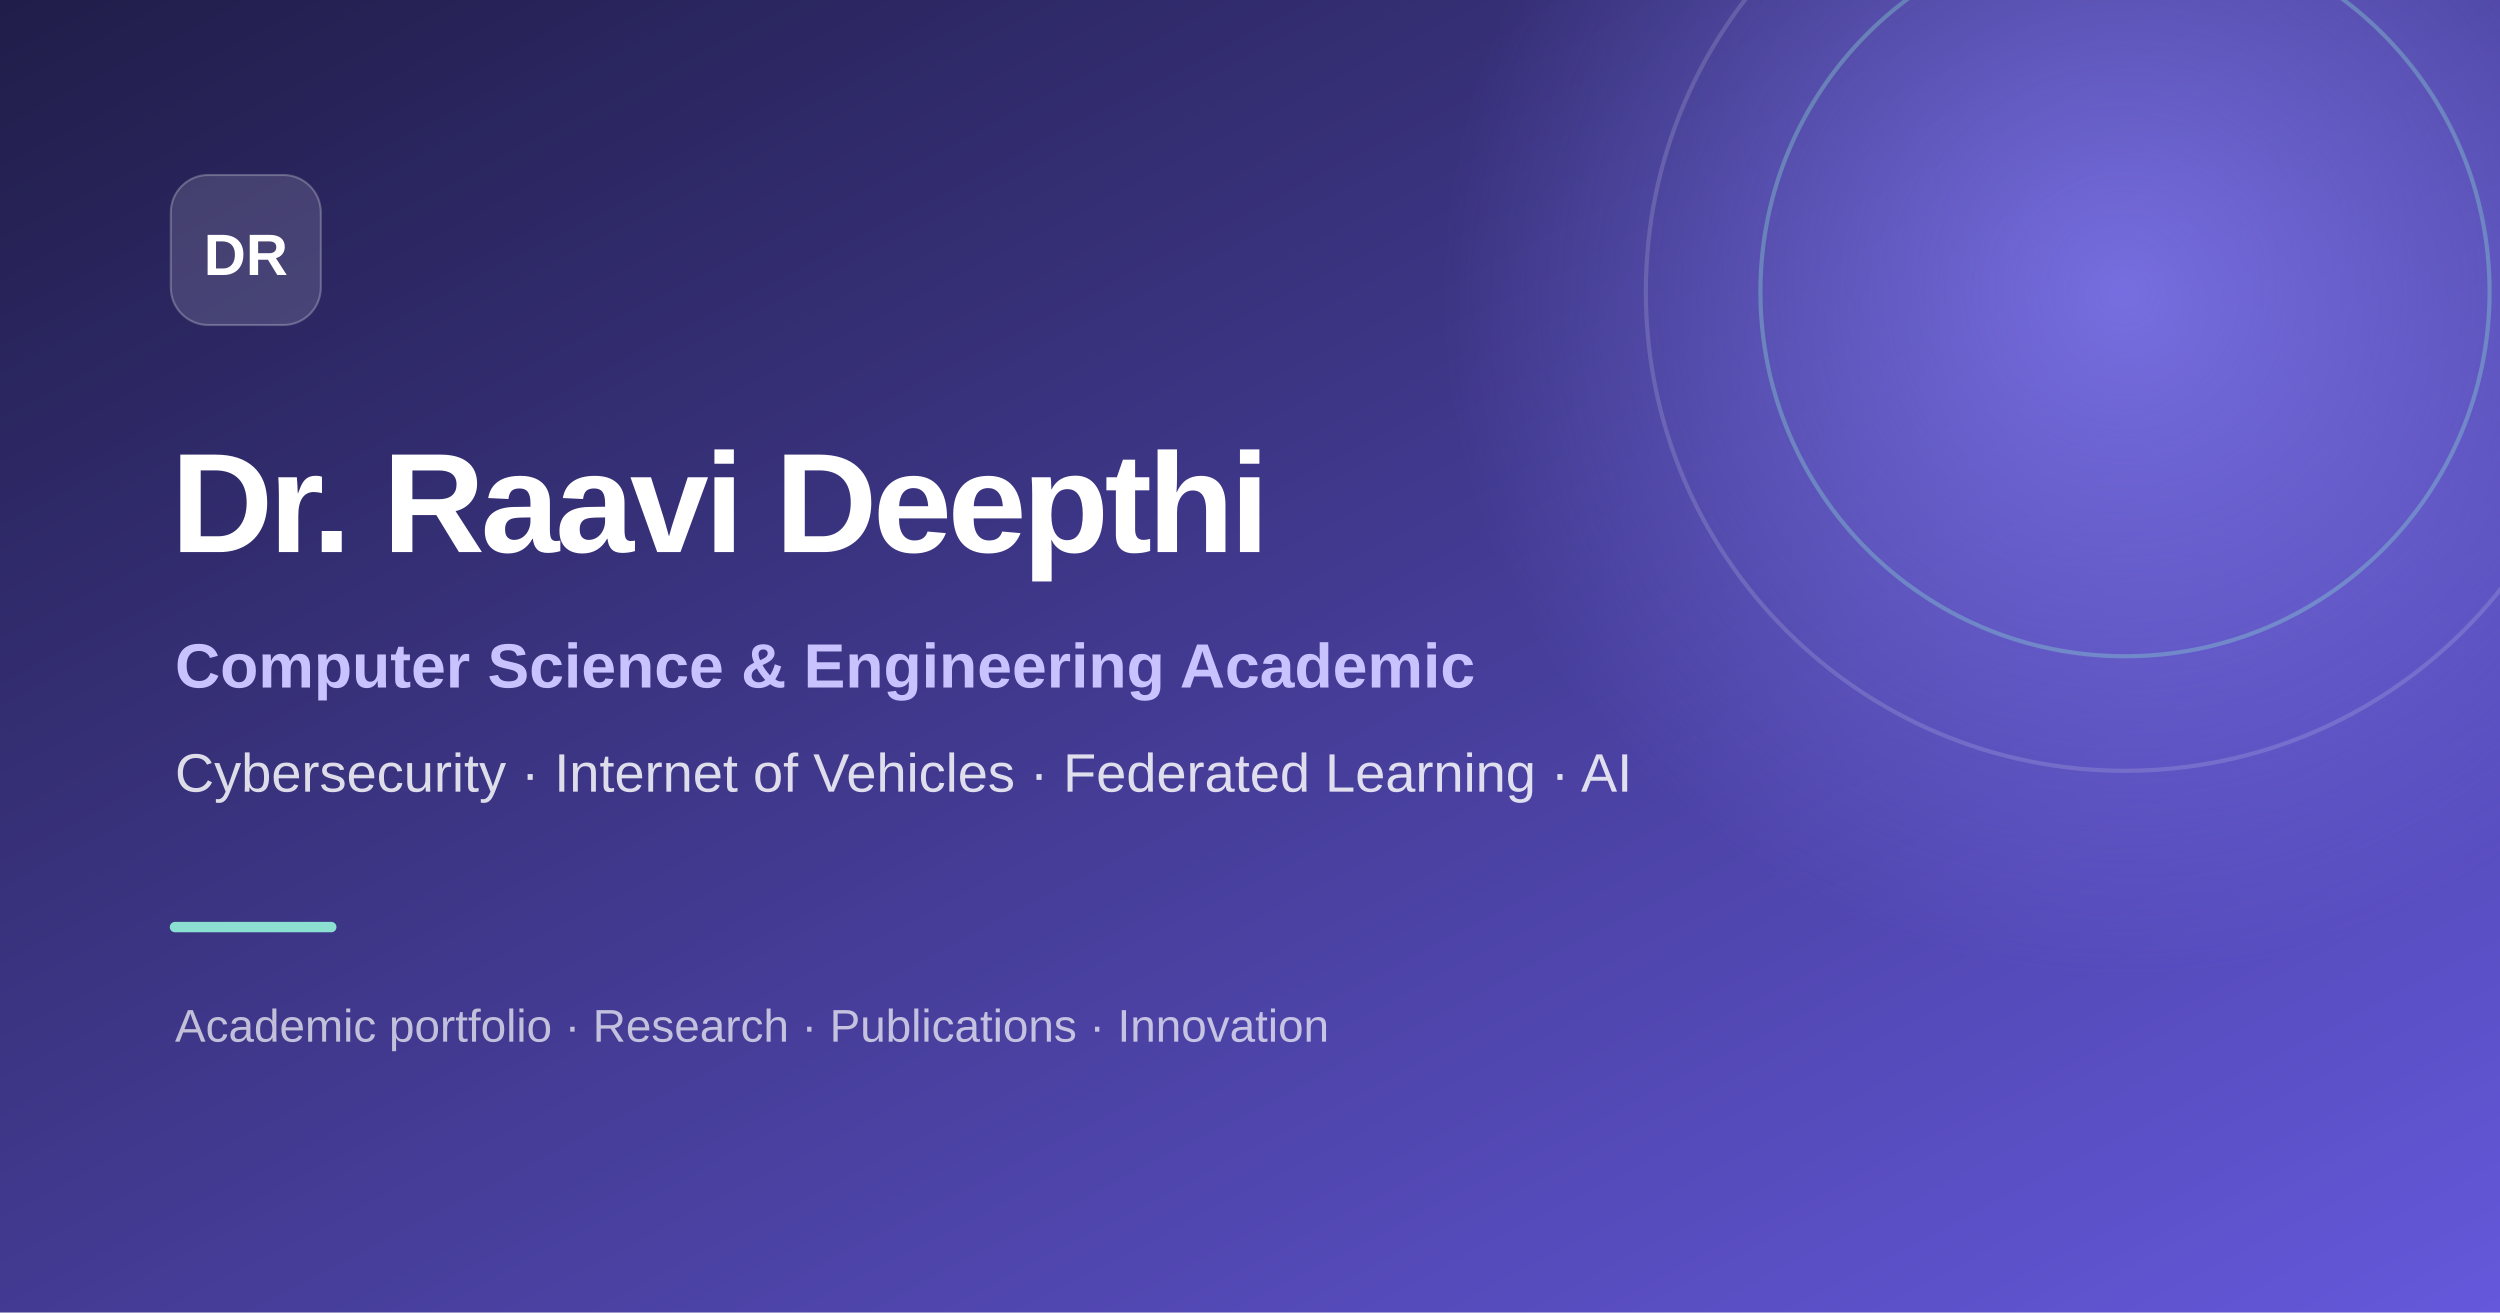
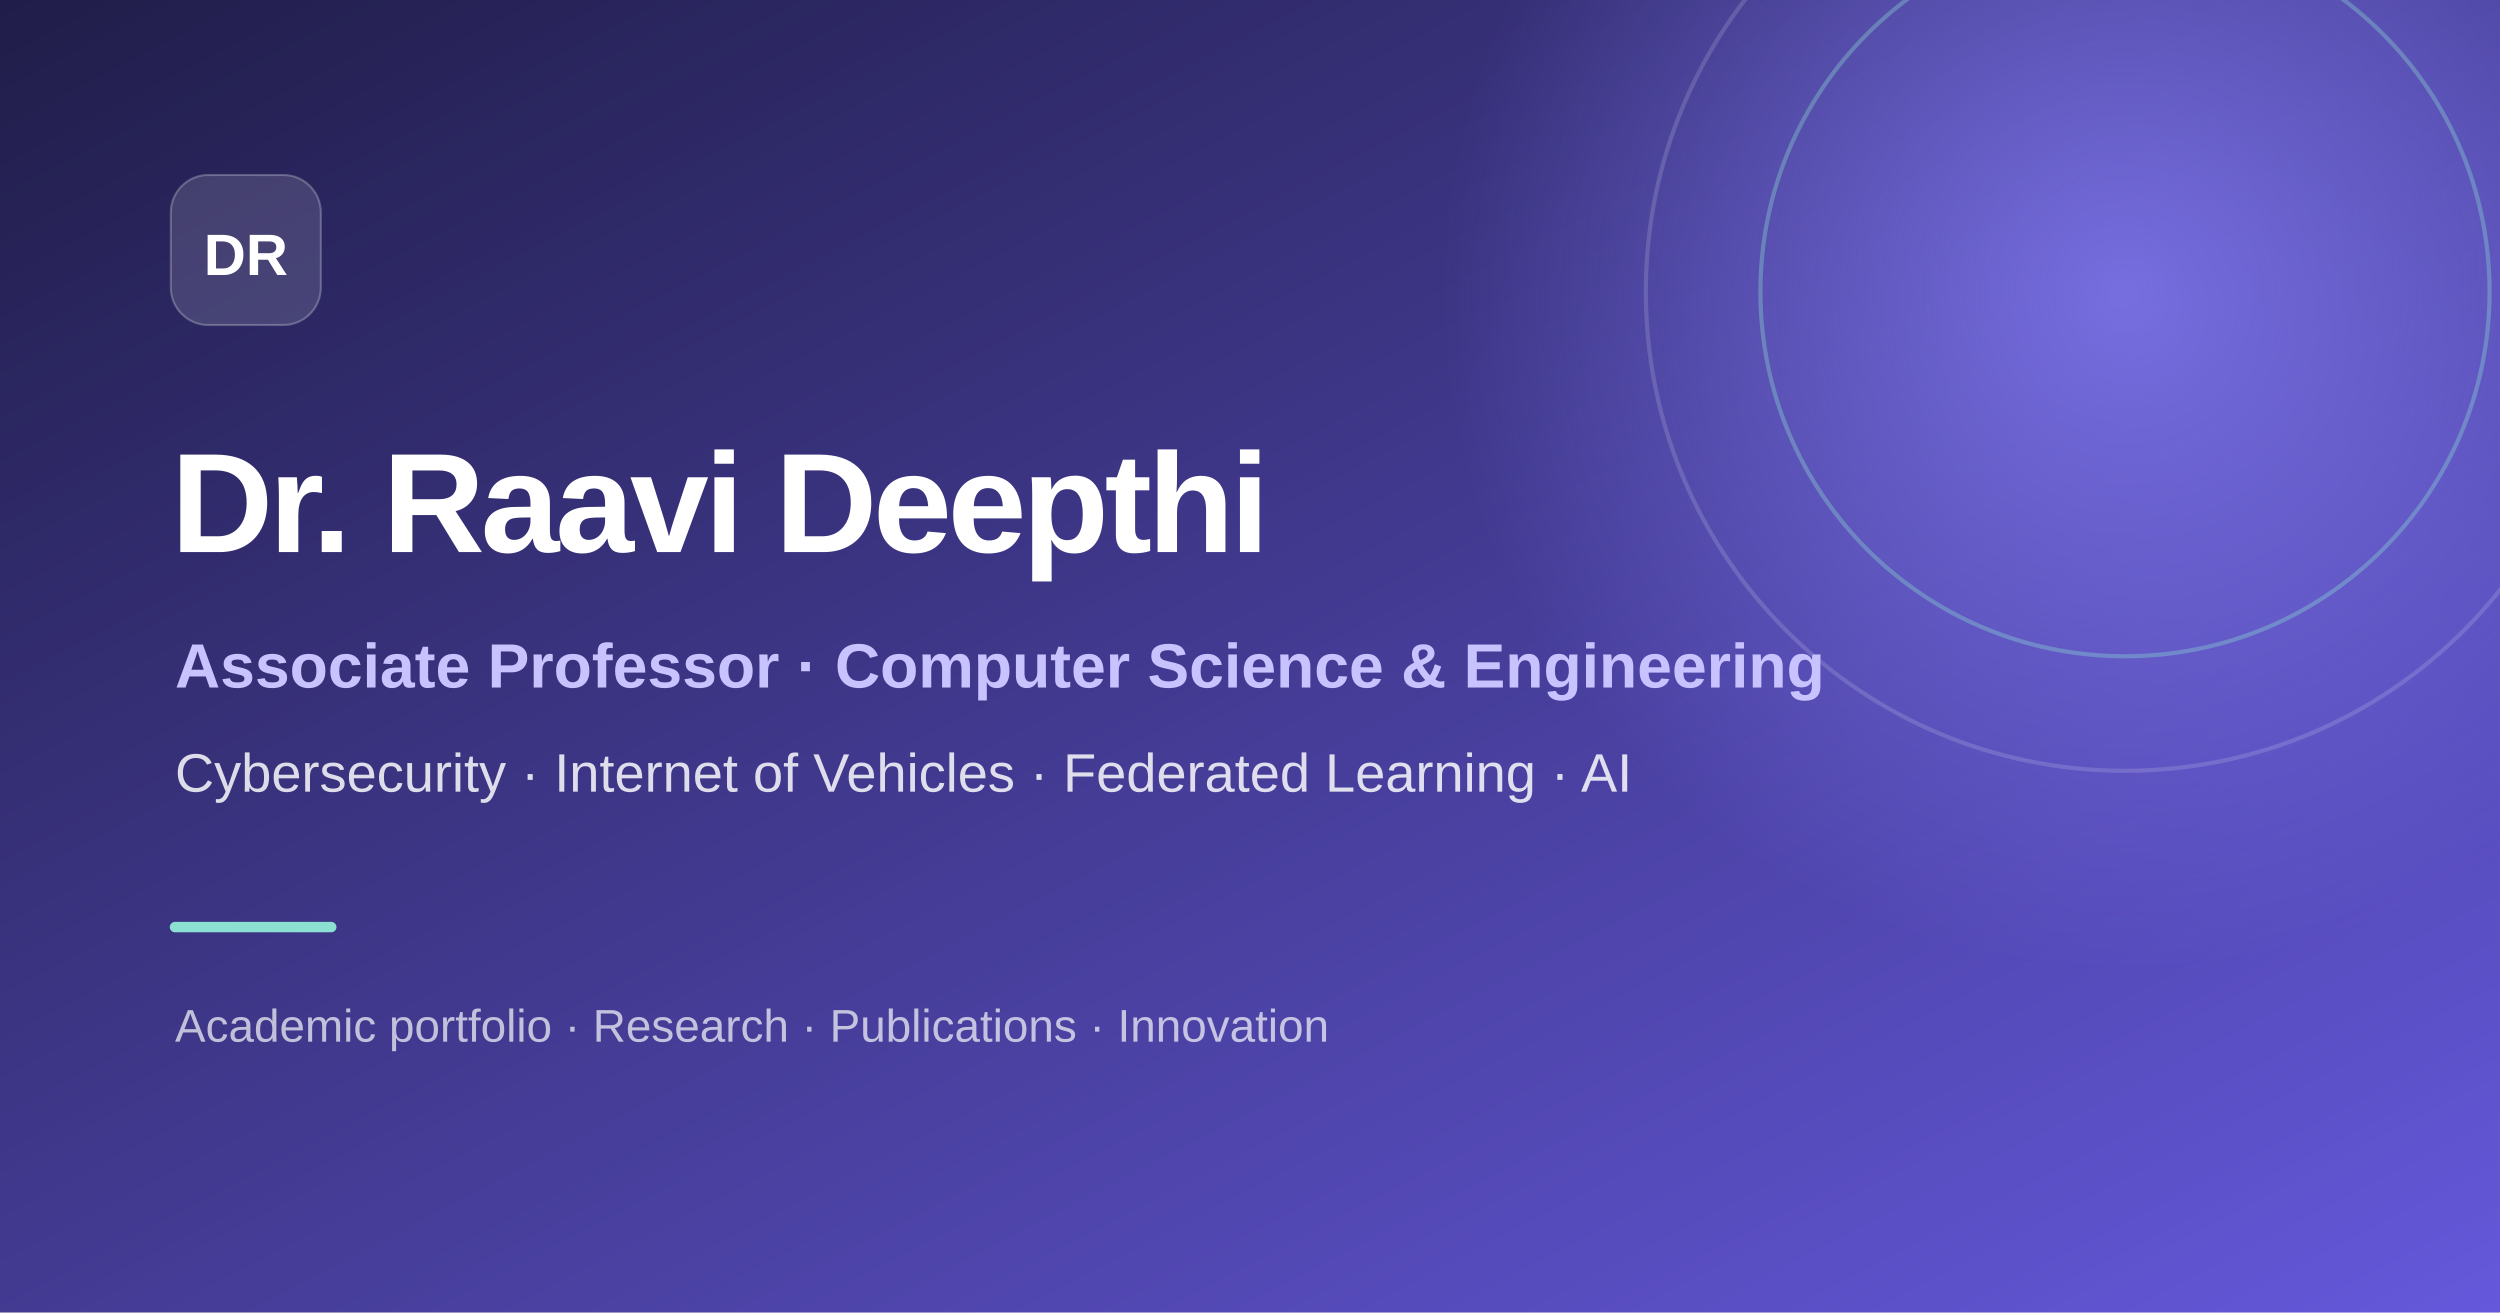
<svg xmlns="http://www.w3.org/2000/svg" width="1200" height="630" viewBox="0 0 1200 630" role="img" aria-labelledby="title">
  <defs>
    <linearGradient id="bg" x1="0" y1="0" x2="1" y2="1">
      <stop offset="0" stop-color="#201d49" />
      <stop offset="1" stop-color="#6558db" />
    </linearGradient>
    <radialGradient id="glow">
      <stop stop-color="#8c83ff" stop-opacity=".7" />
      <stop offset="1" stop-color="#8c83ff" stop-opacity="0" />
    </radialGradient>
  </defs>
  <rect width="1200" height="630" fill="url(#bg)" />
  <circle cx="1020" cy="140" r="330" fill="url(#glow)" />
  <circle cx="1020" cy="140" r="230" fill="none" stroke="#fff" stroke-opacity=".15" stroke-width="2" />
  <circle cx="1020" cy="140" r="175" fill="none" stroke="#8ce0d2" stroke-opacity=".35" stroke-width="2" />
  <rect x="82" y="84" width="72" height="72" rx="18" fill="#fff" fill-opacity=".13" stroke="#fff" stroke-opacity=".25" />
  <text x="118" y="132" font-family="Arial,sans-serif" font-size="28" font-weight="700" fill="#fff" text-anchor="middle">DR</text>
  <text x="82" y="265" font-family="Arial,sans-serif" font-size="68" font-weight="700" letter-spacing="-2" fill="#fff">Dr. Raavi Deepthi</text>
-   <text x="84" y="330" font-family="Arial,sans-serif" font-size="30" font-weight="600" fill="#c8c2ff">Computer Science &amp; Engineering Academic</text>
+   <text x="84" y="330" font-family="Arial,sans-serif" font-size="30" font-weight="600" fill="#c8c2ff">Associate Professor · Computer Science &amp; Engineering</text>
  <text x="84" y="380" font-family="Arial,sans-serif" font-size="26" fill="#fff" fill-opacity=".83">Cybersecurity · Internet of Vehicles · Federated Learning · AI</text>
  <path d="M84 445h75" stroke="#8ce0d2" stroke-width="5" stroke-linecap="round" />
  <text x="84" y="500" font-family="Arial,sans-serif" font-size="22" fill="#fff" fill-opacity=".68">Academic portfolio · Research · Publications · Innovation</text>
</svg>
